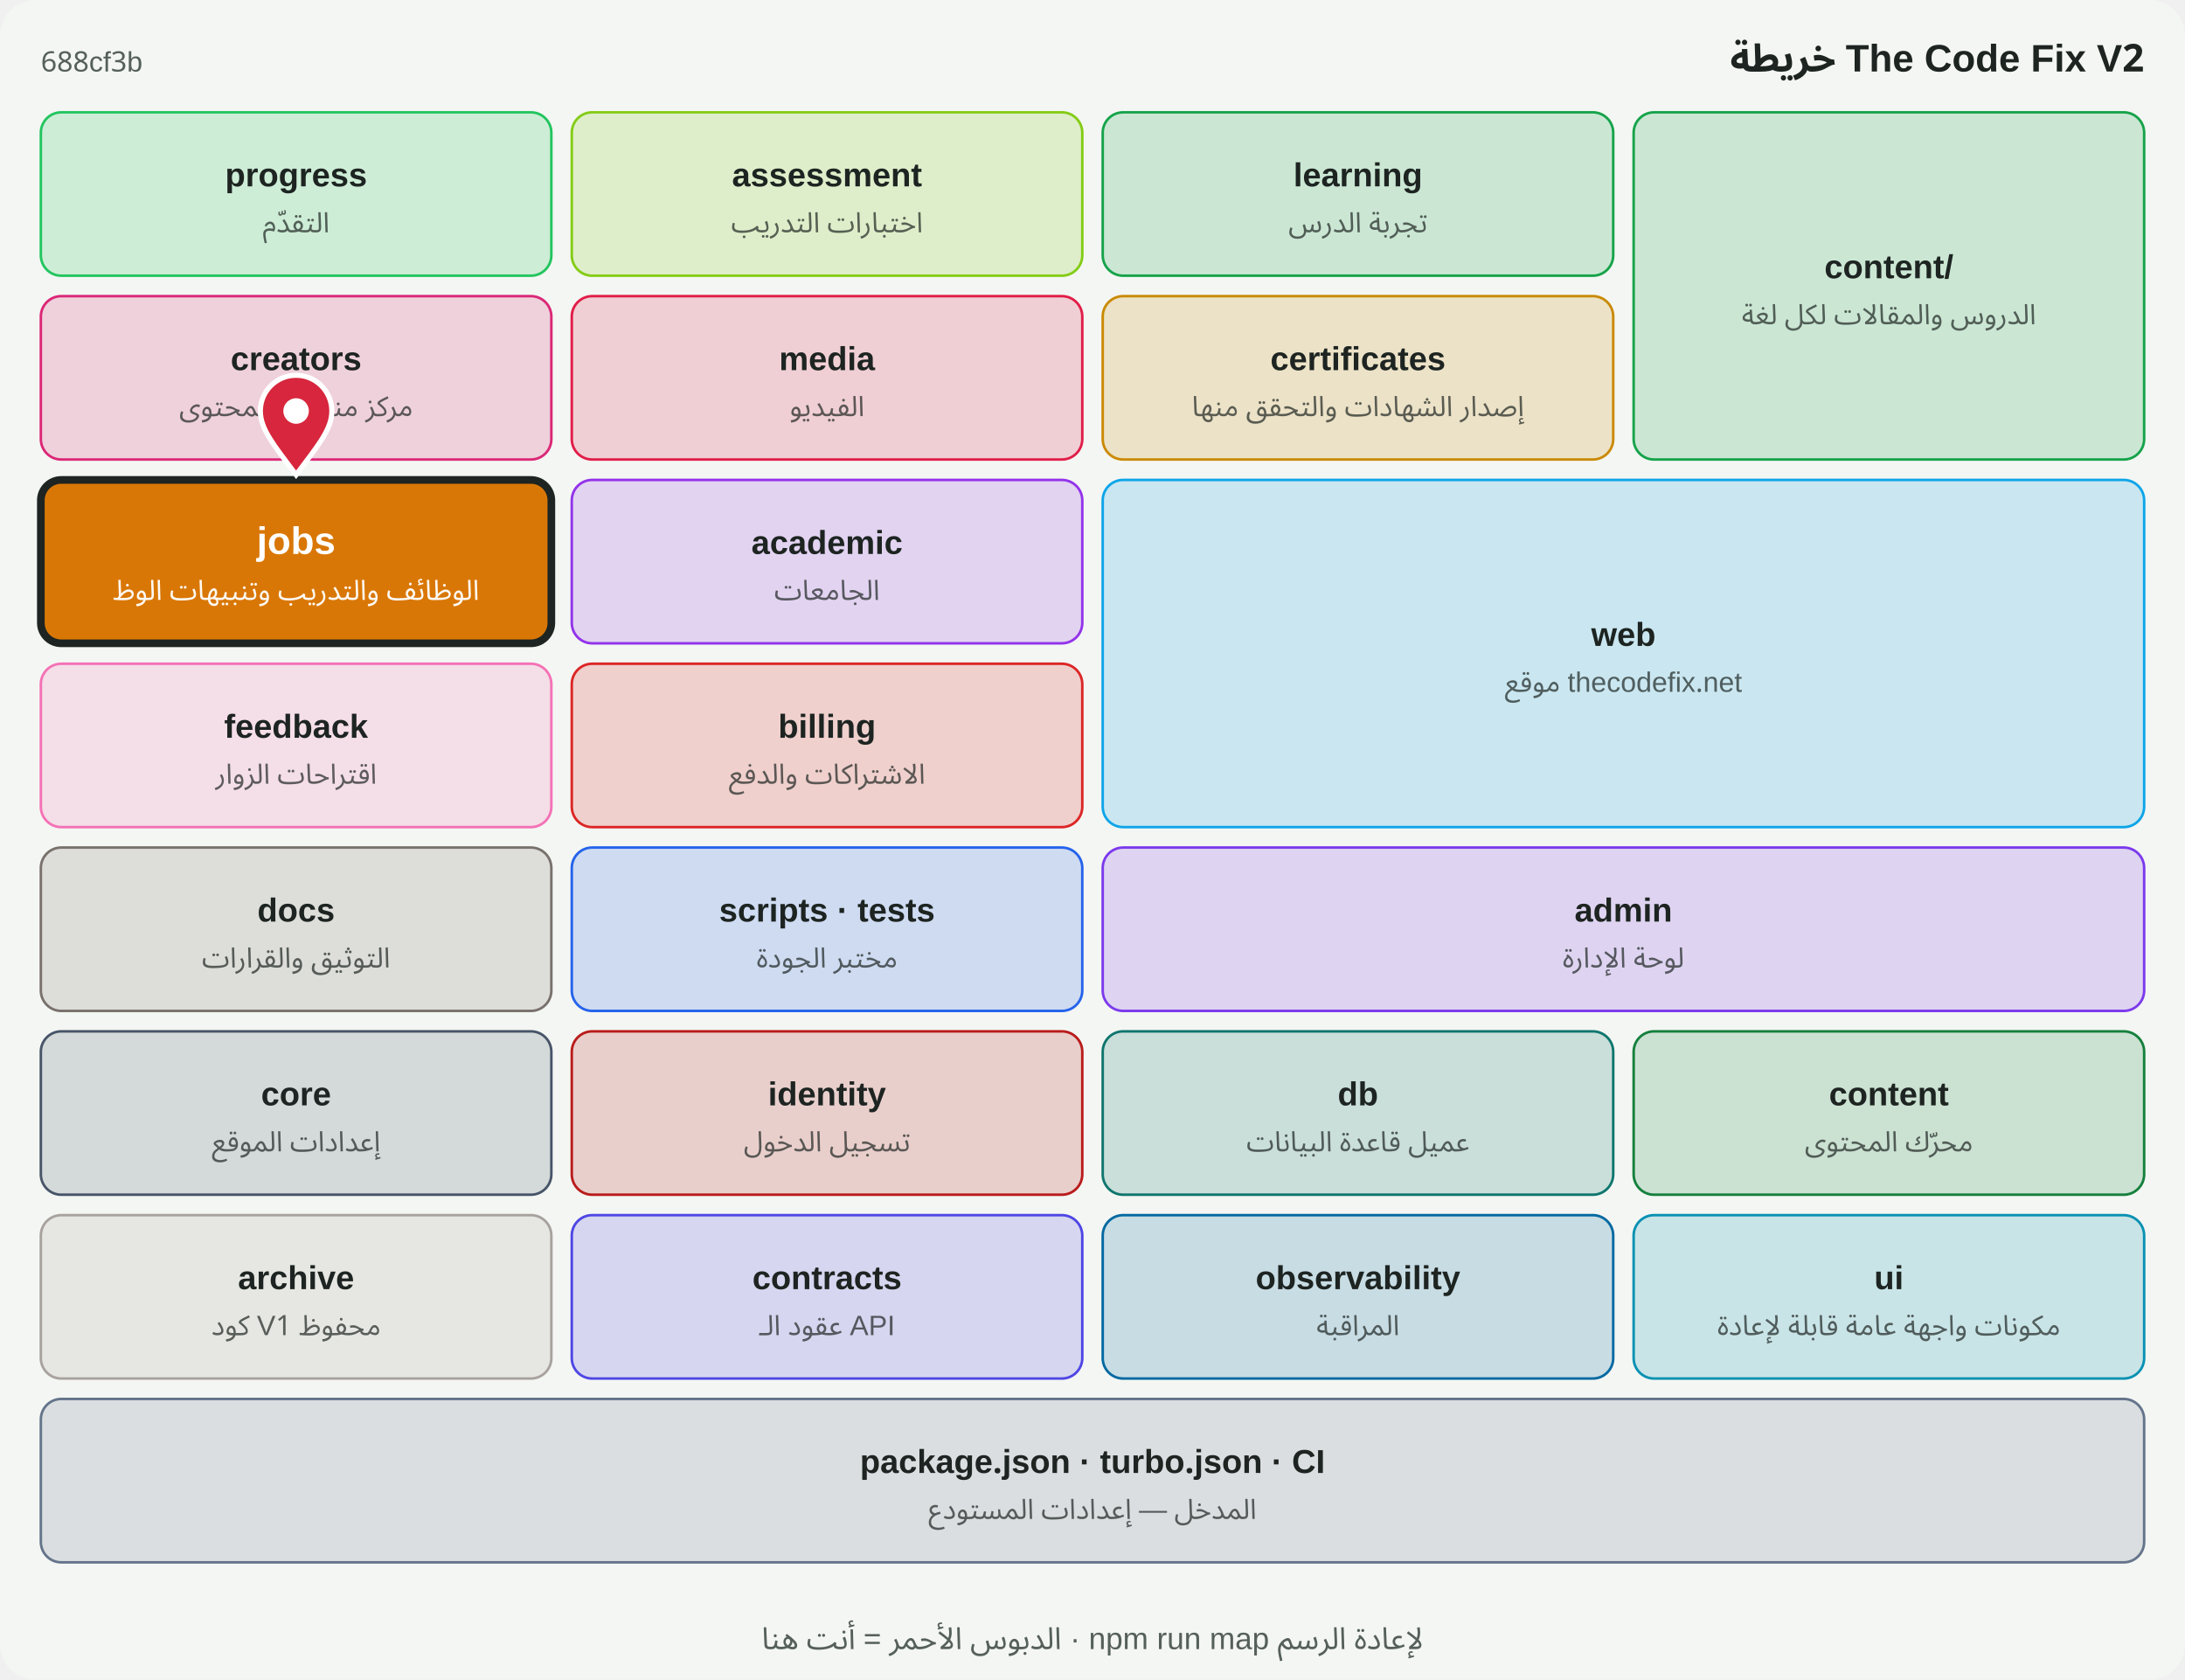
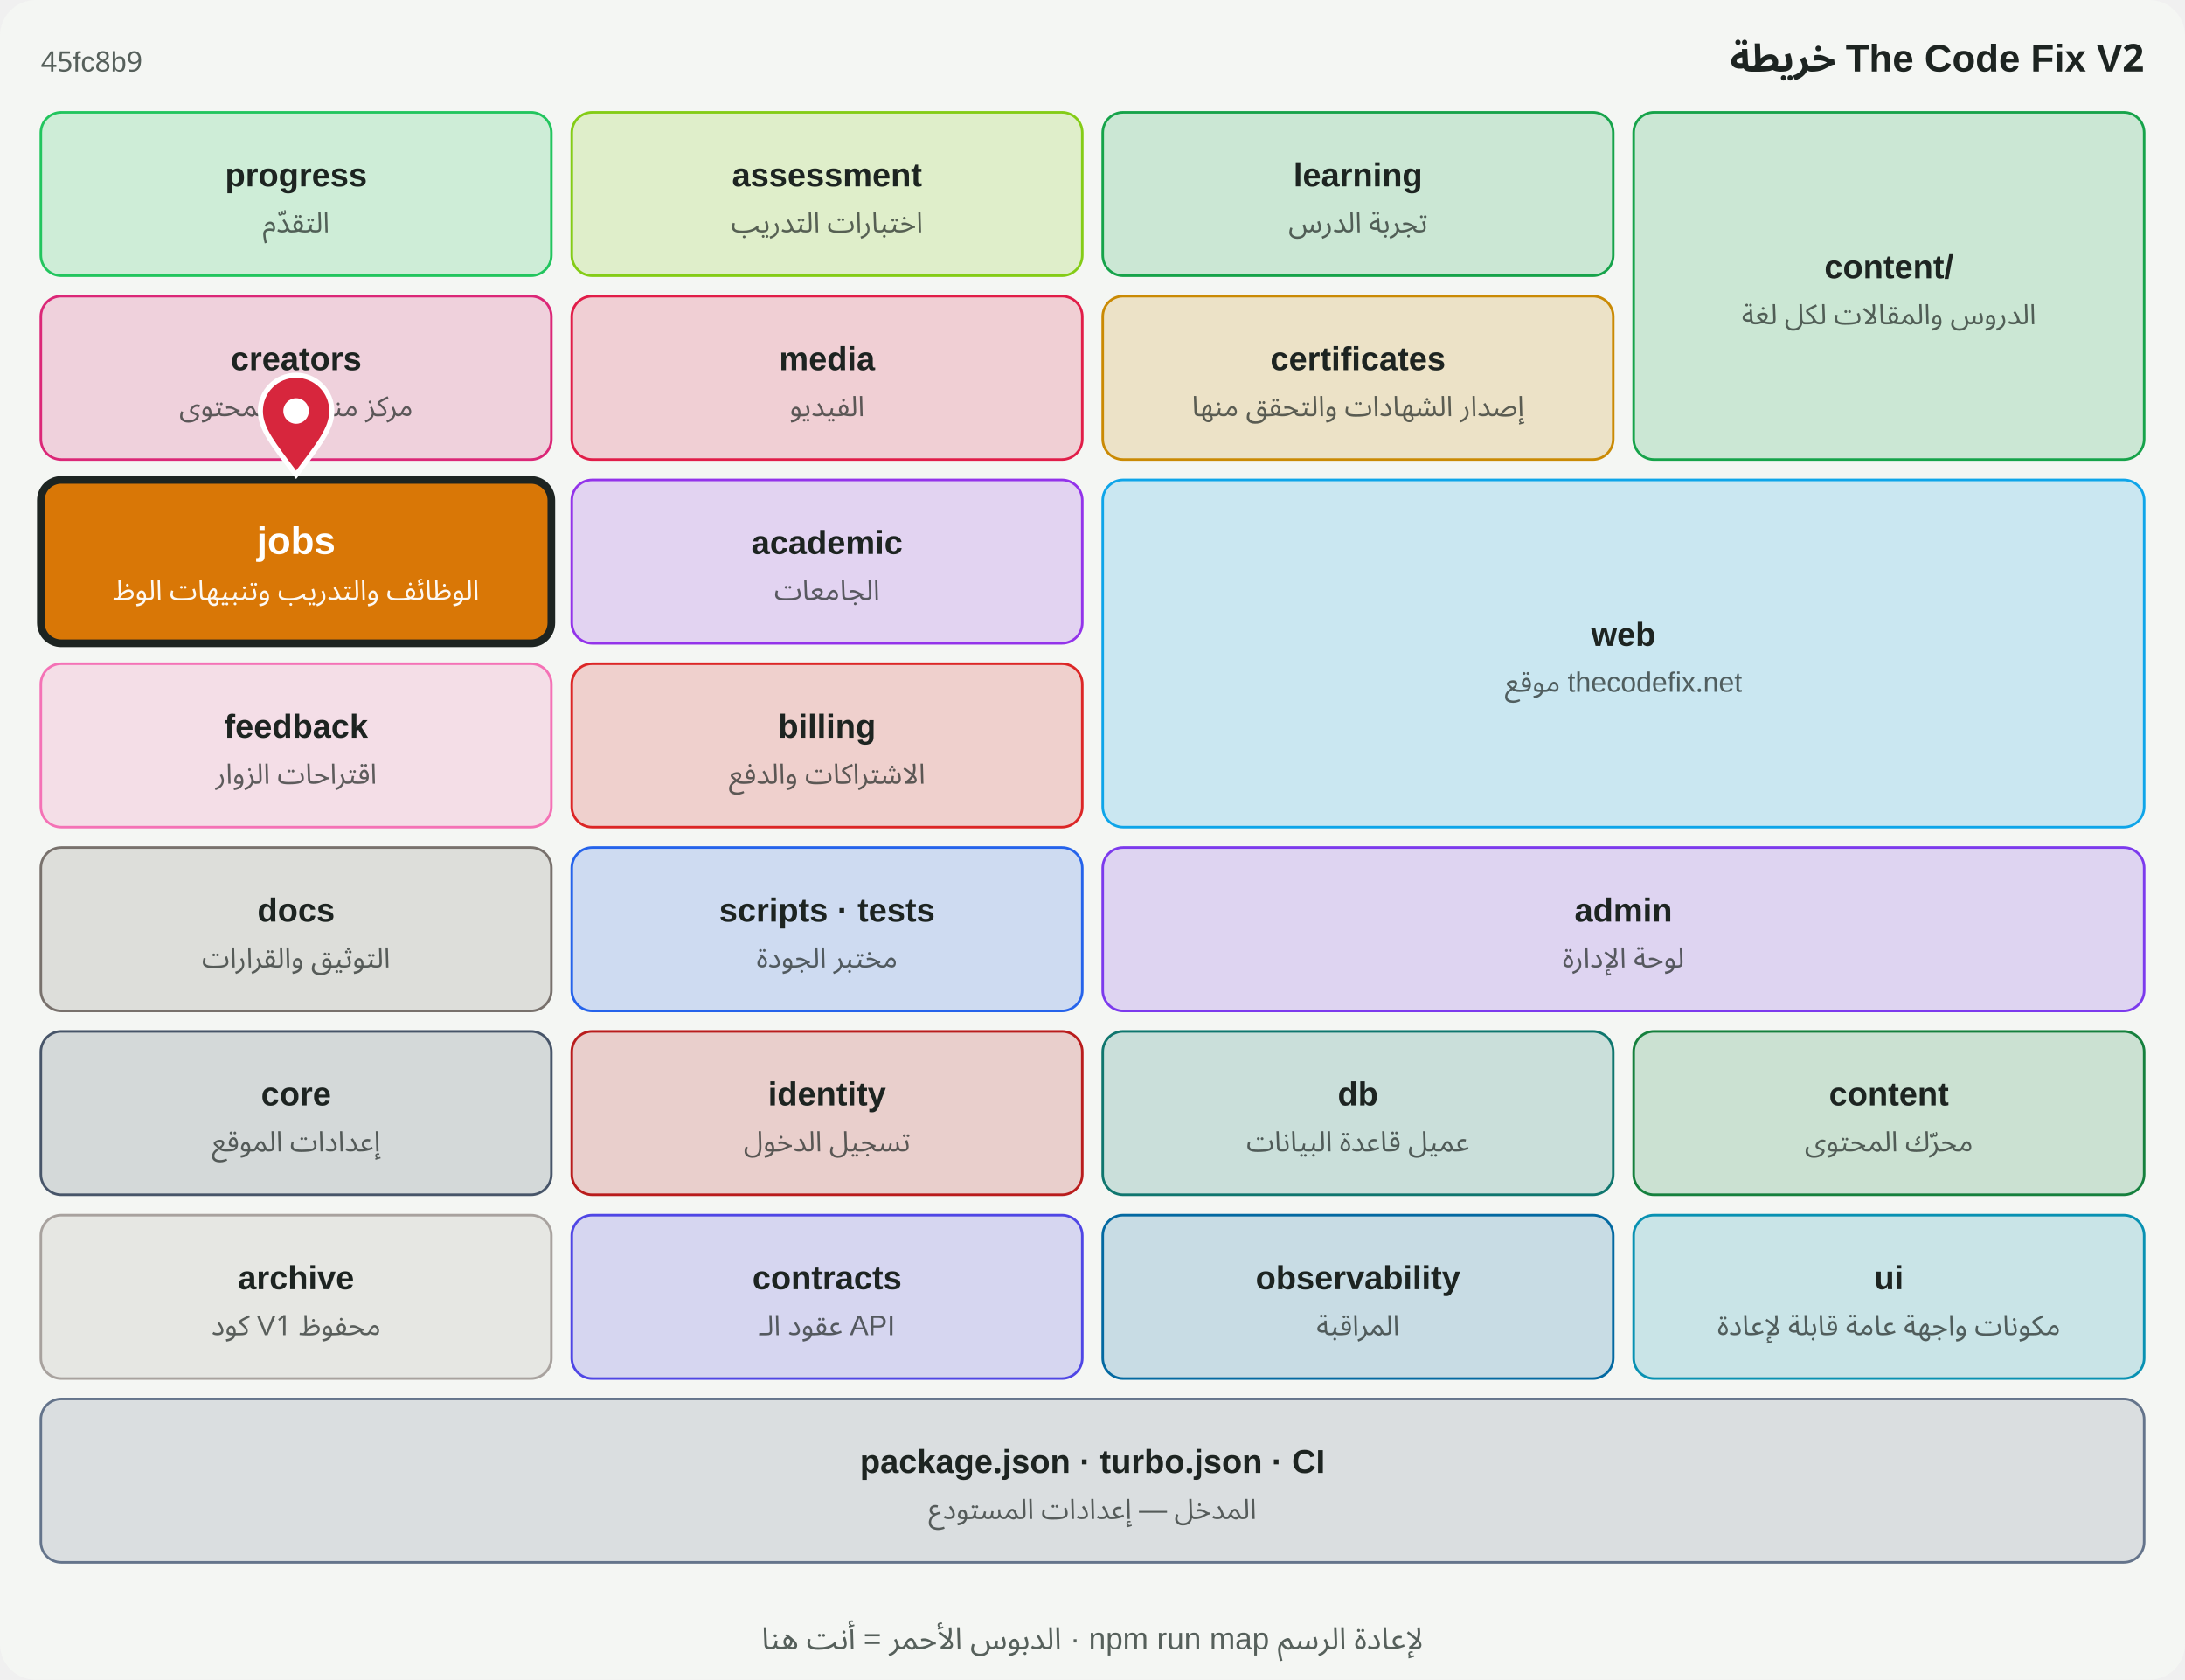
<svg xmlns="http://www.w3.org/2000/svg" viewBox="0 0 856 658" width="856" height="658" font-family="'Segoe UI', Tahoma, 'Noto Sans Arabic', Arial, sans-serif" role="img" aria-label="خريطة مشروع The Code Fix — الوظائف والتدريب وتنبيهات الوظائف (@tcf/jobs)">
  <rect width="856" height="658" rx="14" fill="#f4f6f3" />
  <text x="840" y="28" text-anchor="end" font-size="15" font-weight="700" fill="#1d2421">خريطة The Code Fix V2</text>
-   <text x="16" y="28" font-size="11" fill="#56605b">688cf3b</text>
+   <text x="16" y="28" font-size="11" fill="#56605b">45fc8b9</text>
  <g>
    <rect x="640" y="44" width="200" height="136" rx="8" fill="#16a34a" fill-opacity="0.18" stroke="#16a34a" stroke-width="1" />
    <text x="740" y="109" text-anchor="middle" font-size="13" font-weight="600" fill="#1d2421">content/</text>
    <text x="740" y="127" text-anchor="middle" font-size="11" fill="#1d2421" fill-opacity="0.7">الدروس والمقالات لكل لغة</text>
  </g>
  <g>
    <rect x="432" y="44" width="200" height="64" rx="8" fill="#16a34a" fill-opacity="0.18" stroke="#16a34a" stroke-width="1" />
    <text x="532" y="73" text-anchor="middle" font-size="13" font-weight="600" fill="#1d2421">learning</text>
    <text x="532" y="91" text-anchor="middle" font-size="11" fill="#1d2421" fill-opacity="0.7">تجربة الدرس</text>
  </g>
  <g>
    <rect x="224" y="44" width="200" height="64" rx="8" fill="#84cc16" fill-opacity="0.18" stroke="#84cc16" stroke-width="1" />
    <text x="324" y="73" text-anchor="middle" font-size="13" font-weight="600" fill="#1d2421">assessment</text>
    <text x="324" y="91" text-anchor="middle" font-size="11" fill="#1d2421" fill-opacity="0.7">اختبارات التدريب</text>
  </g>
  <g>
    <rect x="16" y="44" width="200" height="64" rx="8" fill="#22c55e" fill-opacity="0.18" stroke="#22c55e" stroke-width="1" />
    <text x="116" y="73" text-anchor="middle" font-size="13" font-weight="600" fill="#1d2421">progress</text>
    <text x="116" y="91" text-anchor="middle" font-size="11" fill="#1d2421" fill-opacity="0.7">التقدّم</text>
  </g>
  <g>
    <rect x="432" y="116" width="200" height="64" rx="8" fill="#ca8a04" fill-opacity="0.18" stroke="#ca8a04" stroke-width="1" />
    <text x="532" y="145" text-anchor="middle" font-size="13" font-weight="600" fill="#1d2421">certificates</text>
    <text x="532" y="163" text-anchor="middle" font-size="11" fill="#1d2421" fill-opacity="0.7">إصدار الشهادات والتحقق منها</text>
  </g>
  <g>
    <rect x="224" y="116" width="200" height="64" rx="8" fill="#e11d48" fill-opacity="0.18" stroke="#e11d48" stroke-width="1" />
    <text x="324" y="145" text-anchor="middle" font-size="13" font-weight="600" fill="#1d2421">media</text>
    <text x="324" y="163" text-anchor="middle" font-size="11" fill="#1d2421" fill-opacity="0.7">الفيديو</text>
  </g>
  <g>
    <rect x="16" y="116" width="200" height="64" rx="8" fill="#db2777" fill-opacity="0.18" stroke="#db2777" stroke-width="1" />
    <text x="116" y="145" text-anchor="middle" font-size="13" font-weight="600" fill="#1d2421">creators</text>
    <text x="116" y="163" text-anchor="middle" font-size="11" fill="#1d2421" fill-opacity="0.7">مركز منشئي المحتوى</text>
  </g>
  <g>
    <rect x="432" y="188" width="408" height="136" rx="8" fill="#0ea5e9" fill-opacity="0.18" stroke="#0ea5e9" stroke-width="1" />
    <text x="636" y="253" text-anchor="middle" font-size="13" font-weight="600" fill="#1d2421">web</text>
    <text x="636" y="271" text-anchor="middle" font-size="11" fill="#1d2421" fill-opacity="0.7">موقع thecodefix.net</text>
  </g>
  <g>
    <rect x="224" y="188" width="200" height="64" rx="8" fill="#9333ea" fill-opacity="0.18" stroke="#9333ea" stroke-width="1" />
    <text x="324" y="217" text-anchor="middle" font-size="13" font-weight="600" fill="#1d2421">academic</text>
    <text x="324" y="235" text-anchor="middle" font-size="11" fill="#1d2421" fill-opacity="0.7">الجامعات</text>
  </g>
  <g>
    <rect x="16" y="188" width="200" height="64" rx="8" fill="#d97706" fill-opacity="1" stroke="#1d2421" stroke-width="3" />
    <text x="116" y="217" text-anchor="middle" font-size="15" font-weight="700" fill="#ffffff">jobs</text>
    <text x="116" y="235" text-anchor="middle" font-size="11" fill="#ffffff" fill-opacity="0.95">الوظائف والتدريب وتنبيهات الوظ</text>
  </g>
  <path d="M116 186 c-9 -12 -14 -18 -14 -25 a14 14 0 0 1 28 0 c0 7 -5 13 -14 25z" fill="#d7263d" stroke="#fff" stroke-width="2" />
  <circle cx="116" cy="161" r="5" fill="#fff" />
  <g>
    <rect x="224" y="260" width="200" height="64" rx="8" fill="#dc2626" fill-opacity="0.18" stroke="#dc2626" stroke-width="1" />
    <text x="324" y="289" text-anchor="middle" font-size="13" font-weight="600" fill="#1d2421">billing</text>
    <text x="324" y="307" text-anchor="middle" font-size="11" fill="#1d2421" fill-opacity="0.7">الاشتراكات والدفع</text>
  </g>
  <g>
    <rect x="16" y="260" width="200" height="64" rx="8" fill="#f472b6" fill-opacity="0.18" stroke="#f472b6" stroke-width="1" />
    <text x="116" y="289" text-anchor="middle" font-size="13" font-weight="600" fill="#1d2421">feedback</text>
    <text x="116" y="307" text-anchor="middle" font-size="11" fill="#1d2421" fill-opacity="0.7">اقتراحات الزوار</text>
  </g>
  <g>
    <rect x="432" y="332" width="408" height="64" rx="8" fill="#7c3aed" fill-opacity="0.18" stroke="#7c3aed" stroke-width="1" />
    <text x="636" y="361" text-anchor="middle" font-size="13" font-weight="600" fill="#1d2421">admin</text>
    <text x="636" y="379" text-anchor="middle" font-size="11" fill="#1d2421" fill-opacity="0.7">لوحة الإدارة</text>
  </g>
  <g>
    <rect x="224" y="332" width="200" height="64" rx="8" fill="#2563eb" fill-opacity="0.18" stroke="#2563eb" stroke-width="1" />
    <text x="324" y="361" text-anchor="middle" font-size="13" font-weight="600" fill="#1d2421">scripts · tests</text>
    <text x="324" y="379" text-anchor="middle" font-size="11" fill="#1d2421" fill-opacity="0.7">مختبر الجودة</text>
  </g>
  <g>
    <rect x="16" y="332" width="200" height="64" rx="8" fill="#78716c" fill-opacity="0.18" stroke="#78716c" stroke-width="1" />
    <text x="116" y="361" text-anchor="middle" font-size="13" font-weight="600" fill="#1d2421">docs</text>
    <text x="116" y="379" text-anchor="middle" font-size="11" fill="#1d2421" fill-opacity="0.7">التوثيق والقرارات</text>
  </g>
  <g>
    <rect x="640" y="404" width="200" height="64" rx="8" fill="#15803d" fill-opacity="0.18" stroke="#15803d" stroke-width="1" />
    <text x="740" y="433" text-anchor="middle" font-size="13" font-weight="600" fill="#1d2421">content</text>
    <text x="740" y="451" text-anchor="middle" font-size="11" fill="#1d2421" fill-opacity="0.7">محرّك المحتوى</text>
  </g>
  <g>
    <rect x="432" y="404" width="200" height="64" rx="8" fill="#0f766e" fill-opacity="0.18" stroke="#0f766e" stroke-width="1" />
    <text x="532" y="433" text-anchor="middle" font-size="13" font-weight="600" fill="#1d2421">db</text>
    <text x="532" y="451" text-anchor="middle" font-size="11" fill="#1d2421" fill-opacity="0.7">عميل قاعدة البيانات</text>
  </g>
  <g>
    <rect x="224" y="404" width="200" height="64" rx="8" fill="#b91c1c" fill-opacity="0.18" stroke="#b91c1c" stroke-width="1" />
    <text x="324" y="433" text-anchor="middle" font-size="13" font-weight="600" fill="#1d2421">identity</text>
    <text x="324" y="451" text-anchor="middle" font-size="11" fill="#1d2421" fill-opacity="0.7">تسجيل الدخول</text>
  </g>
  <g>
    <rect x="16" y="404" width="200" height="64" rx="8" fill="#475569" fill-opacity="0.18" stroke="#475569" stroke-width="1" />
    <text x="116" y="433" text-anchor="middle" font-size="13" font-weight="600" fill="#1d2421">core</text>
    <text x="116" y="451" text-anchor="middle" font-size="11" fill="#1d2421" fill-opacity="0.7">إعدادات الموقع</text>
  </g>
  <g>
    <rect x="640" y="476" width="200" height="64" rx="8" fill="#0891b2" fill-opacity="0.18" stroke="#0891b2" stroke-width="1" />
    <text x="740" y="505" text-anchor="middle" font-size="13" font-weight="600" fill="#1d2421">ui</text>
    <text x="740" y="523" text-anchor="middle" font-size="11" fill="#1d2421" fill-opacity="0.7">مكونات واجهة عامة قابلة لإعادة</text>
  </g>
  <g>
    <rect x="432" y="476" width="200" height="64" rx="8" fill="#0369a1" fill-opacity="0.18" stroke="#0369a1" stroke-width="1" />
    <text x="532" y="505" text-anchor="middle" font-size="13" font-weight="600" fill="#1d2421">observability</text>
    <text x="532" y="523" text-anchor="middle" font-size="11" fill="#1d2421" fill-opacity="0.7">المراقبة</text>
  </g>
  <g>
    <rect x="224" y="476" width="200" height="64" rx="8" fill="#4f46e5" fill-opacity="0.18" stroke="#4f46e5" stroke-width="1" />
    <text x="324" y="505" text-anchor="middle" font-size="13" font-weight="600" fill="#1d2421">contracts</text>
    <text x="324" y="523" text-anchor="middle" font-size="11" fill="#1d2421" fill-opacity="0.7">عقود الـ API</text>
  </g>
  <g>
    <rect x="16" y="476" width="200" height="64" rx="8" fill="#a8a29e" fill-opacity="0.18" stroke="#a8a29e" stroke-width="1" />
    <text x="116" y="505" text-anchor="middle" font-size="13" font-weight="600" fill="#1d2421">archive</text>
    <text x="116" y="523" text-anchor="middle" font-size="11" fill="#1d2421" fill-opacity="0.7">كود V1 محفوظ</text>
  </g>
  <g>
    <rect x="16" y="548" width="824" height="64" rx="8" fill="#64748b" fill-opacity="0.18" stroke="#64748b" stroke-width="1" />
    <text x="428" y="577" text-anchor="middle" font-size="13" font-weight="600" fill="#1d2421">package.json · turbo.json · CI</text>
    <text x="428" y="595" text-anchor="middle" font-size="11" fill="#1d2421" fill-opacity="0.7">المدخل — إعدادات المستودع</text>
  </g>
  <text x="428" y="646" text-anchor="middle" font-size="12" fill="#56605b">الدبوس الأحمر = أنت هنا · npm run map لإعادة الرسم</text>
</svg>
